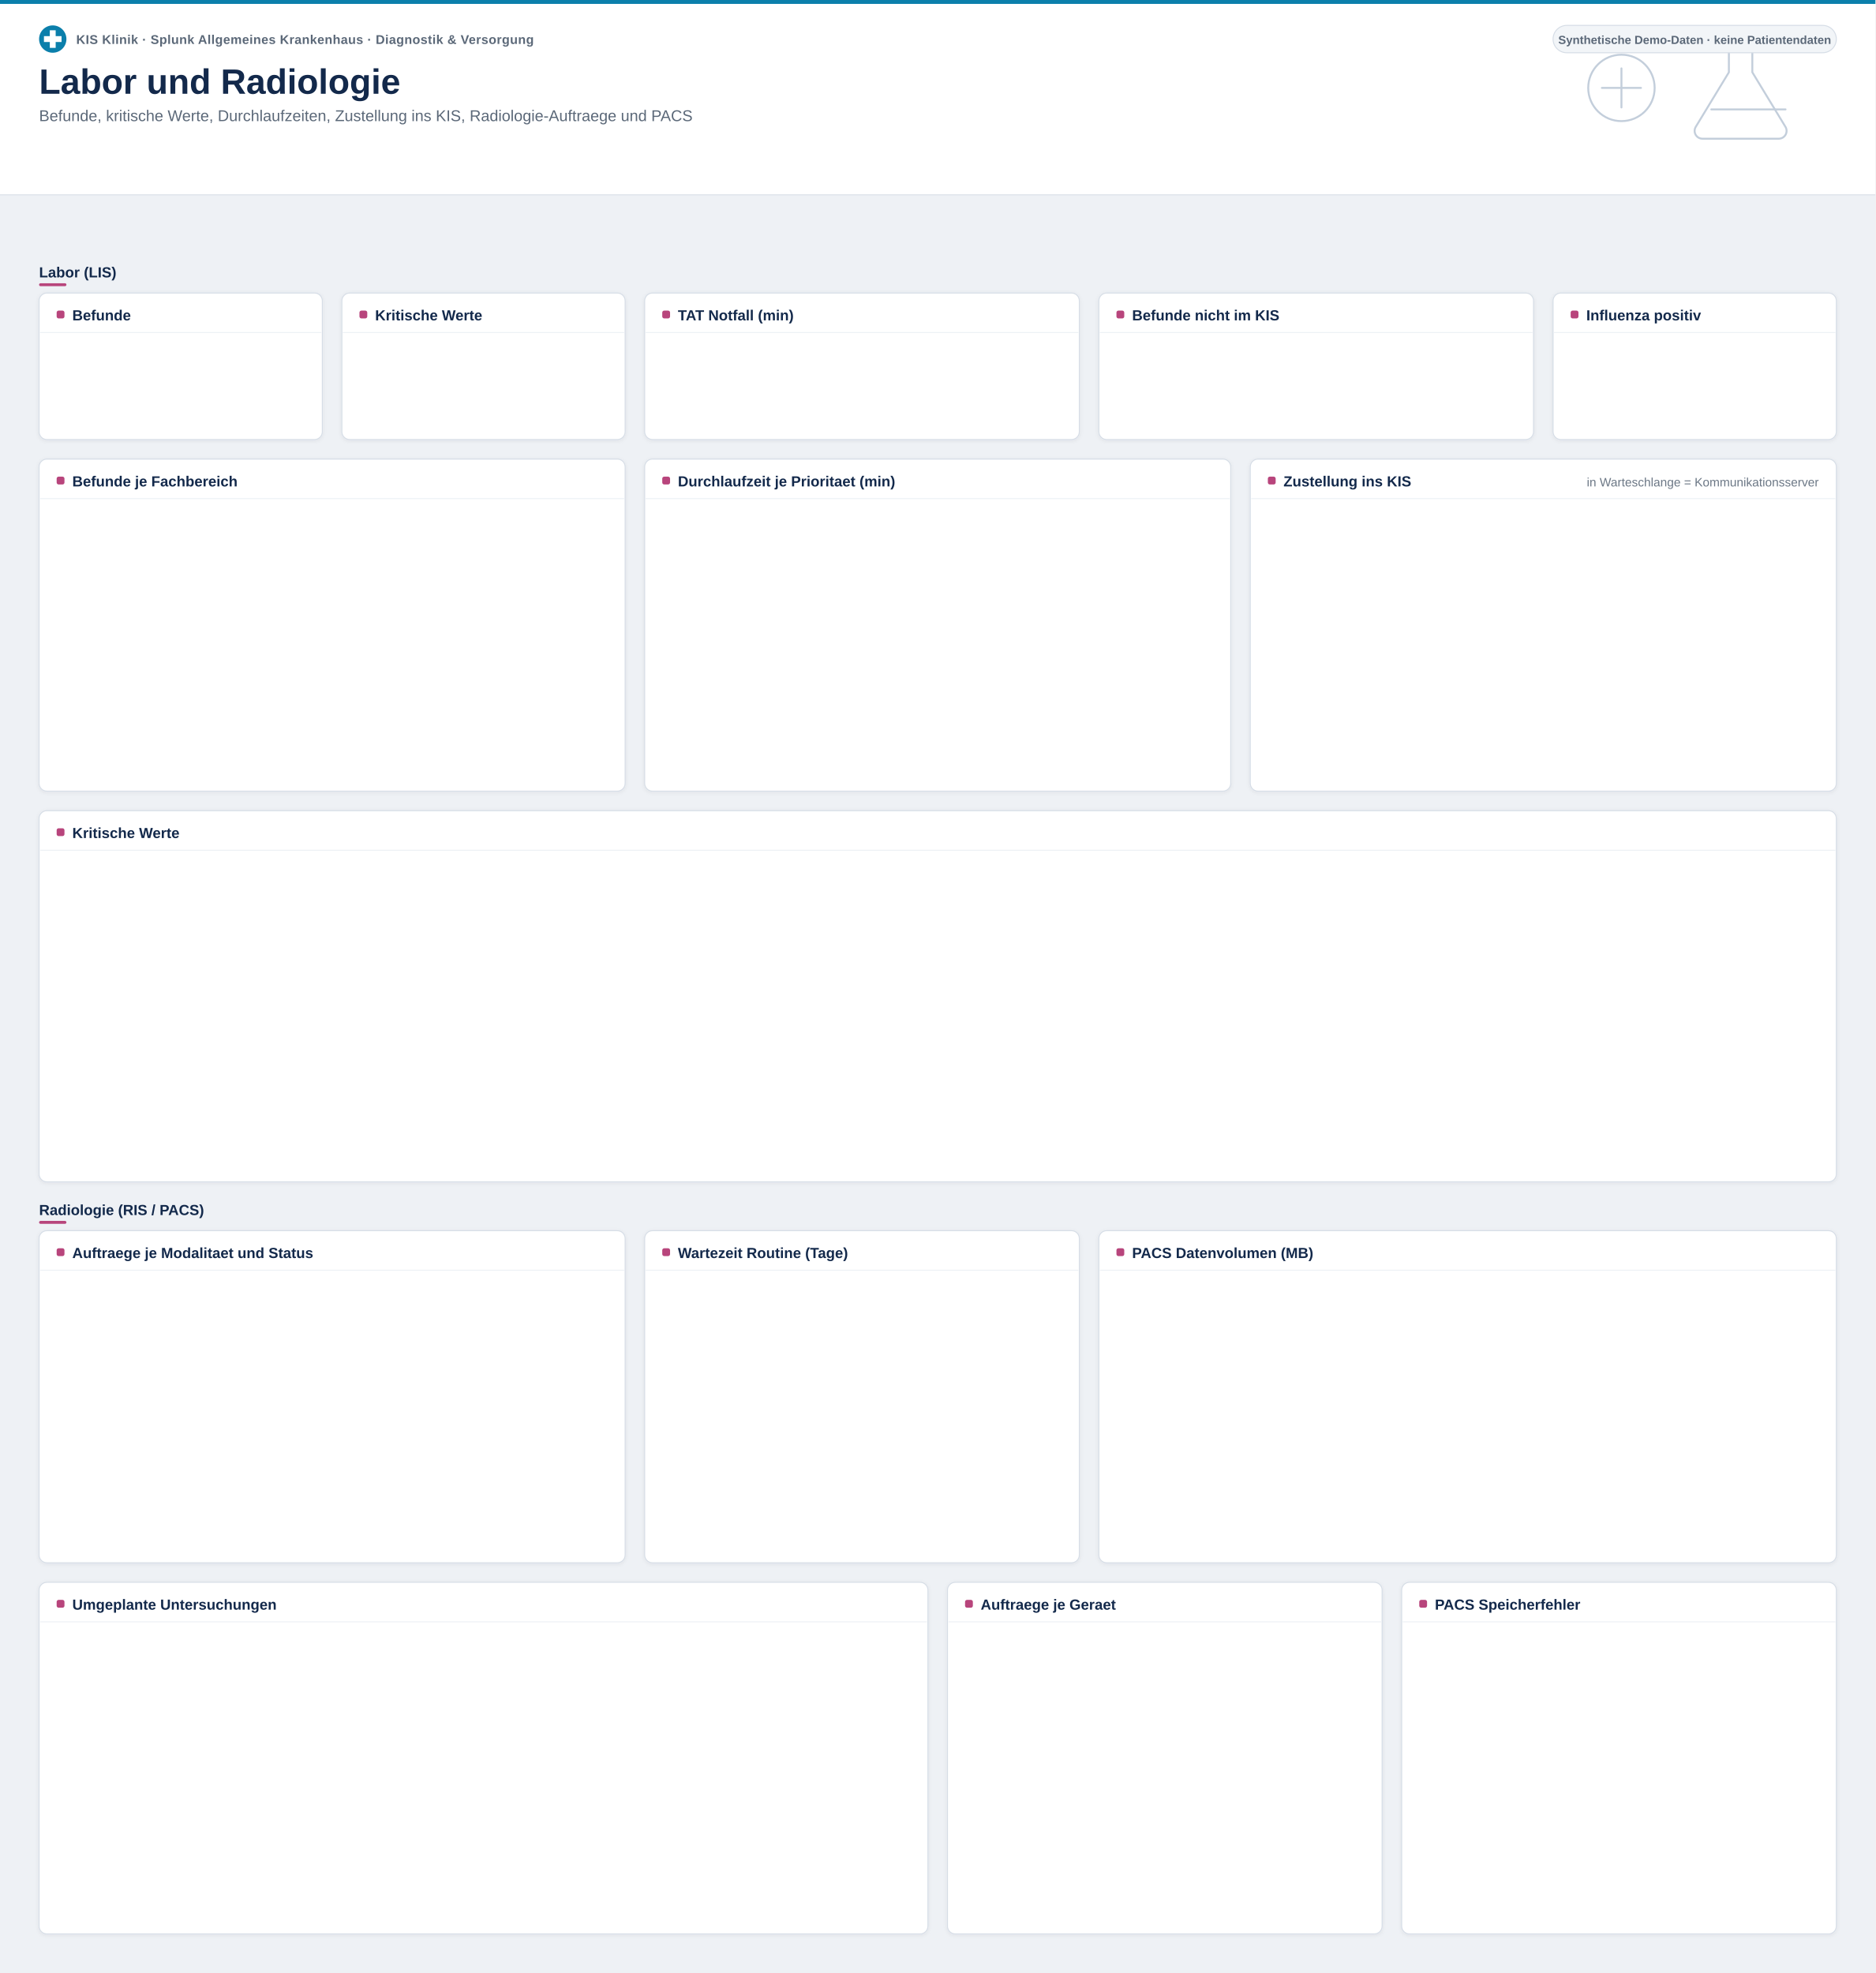
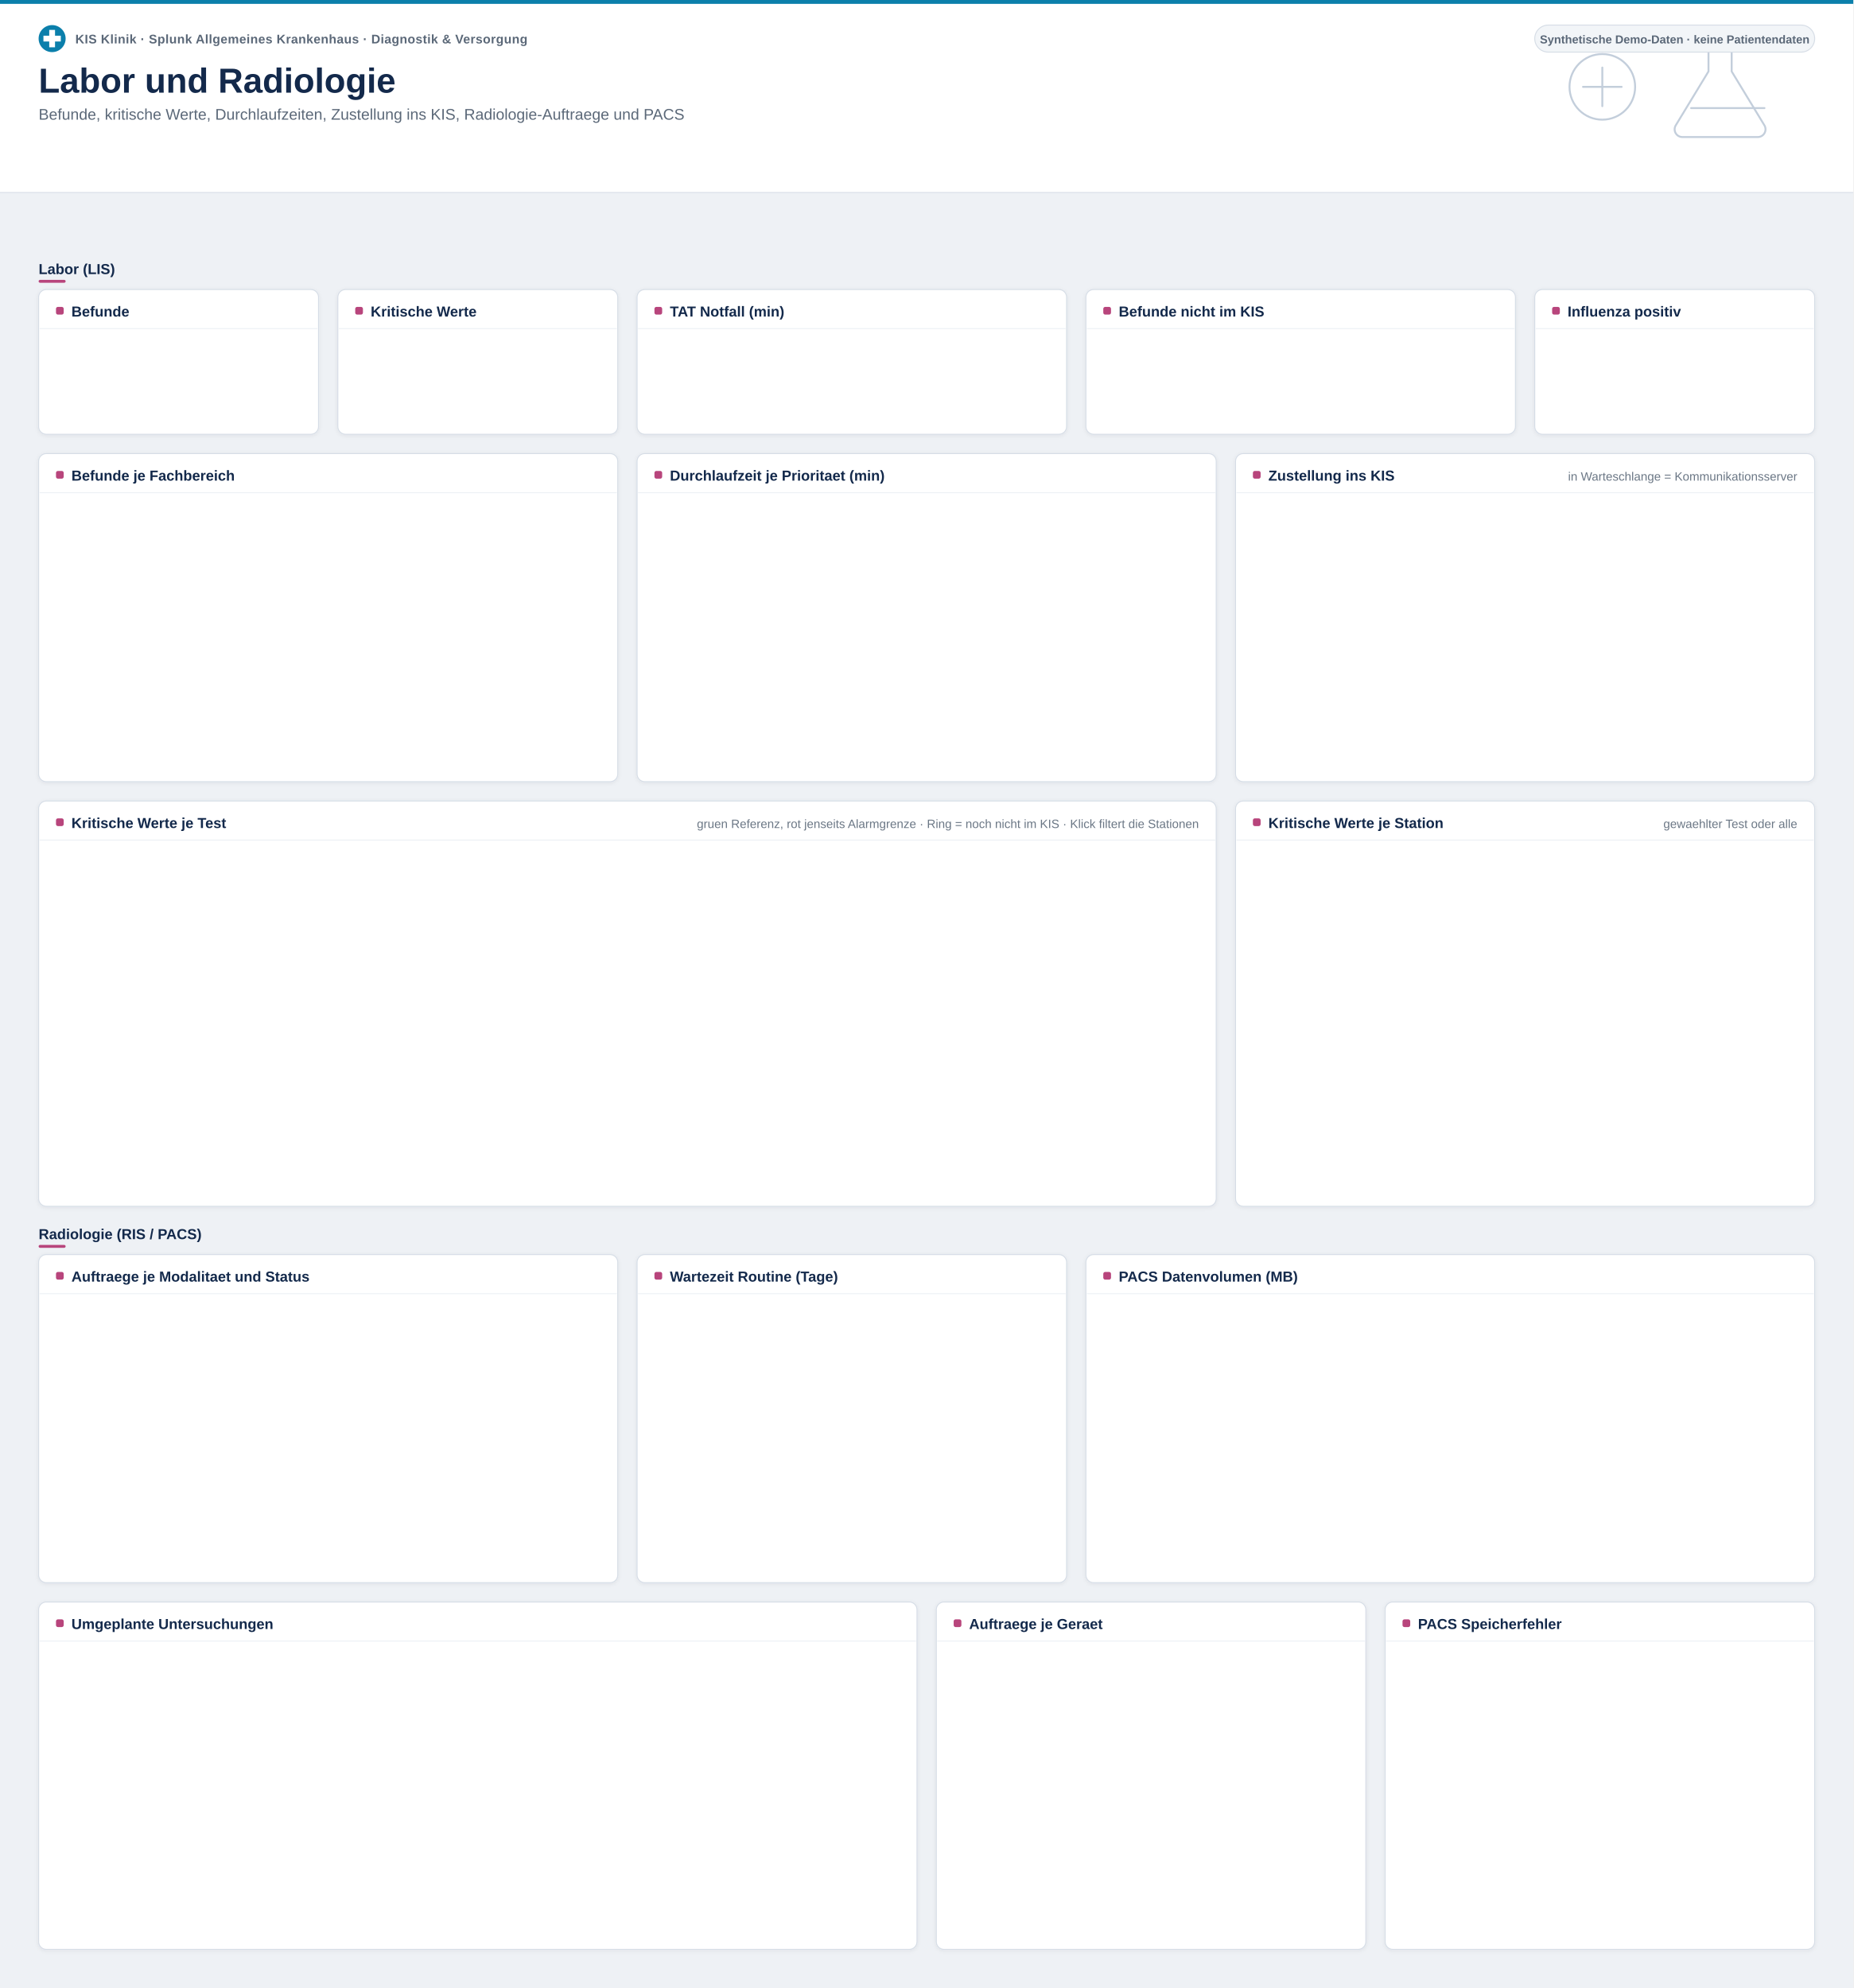
- <svg xmlns="http://www.w3.org/2000/svg" width="1920" height="2020" viewBox="0 0 1920 2020">
+ <svg xmlns="http://www.w3.org/2000/svg" width="1920" height="2060" viewBox="0 0 1920 2060">
  <defs>
    <filter id="card" x="-5%" y="-5%" width="110%" height="115%">
      <feDropShadow dx="0" dy="1" stdDeviation="2" flood-color="#13294b" flood-opacity="0.07" />
    </filter>
    <style>
      .pt { font: 600 15px 'Segoe UI', 'Source Sans Pro', 'Helvetica Neue', Arial, sans-serif; fill: #13294b; }
      .ph { font: 400 12.5px 'Segoe UI', 'Source Sans Pro', 'Helvetica Neue', Arial, sans-serif; fill: #6b7785; }
      .sec { font: 700 15px 'Segoe UI', 'Source Sans Pro', 'Helvetica Neue', Arial, sans-serif; fill: #13294b; }
    </style>
  </defs>
-   <rect width="1920" height="2020" fill="#eef1f5" />
+   <rect width="1920" height="2060" fill="#eef1f5" />
  <rect width="1920" height="200" fill="#ffffff" />
  <rect width="1920" height="4" fill="#0b7fab" />
  <rect x="0" y="199" width="1920" height="1" fill="#d6dde6" />
  <g>
    <path fill="none" stroke="#c3cedb" stroke-width="2" stroke-linecap="round" stroke-linejoin="round" d="M1770 40 v34 l-34 56 a8 8 0 0 0 7 12 h78 a8 8 0 0 0 7 -12 l-34 -56 v-34 m-30 0 h56" />
    <path fill="none" stroke="#c3cedb" stroke-width="2" stroke-linecap="round" stroke-linejoin="round" d="M1752 112 h76" />
    <circle fill="none" stroke="#c3cedb" stroke-width="2" stroke-linecap="round" stroke-linejoin="round" cx="1660" cy="90" r="34" />
    <path fill="none" stroke="#c3cedb" stroke-width="2" stroke-linecap="round" stroke-linejoin="round" d="M1660 70 v40 M1640 90 h40" />
  </g>
  <circle cx="54" cy="40" r="14" fill="#0b7fab" />
  <path d="M51 31 h6 v6 h6 v6 h-6 v6 h-6 v-6 h-6 v-6 h6 z" fill="#ffffff" />
  <text x="78" y="45" style="font: 600 13px 'Segoe UI', 'Source Sans Pro', 'Helvetica Neue', Arial, sans-serif; letter-spacing: 0.3px; fill: #5b6878;">KIS Klinik · Splunk Allgemeines Krankenhaus · Diagnostik &amp; Versorgung</text>
  <rect x="1590" y="26" width="290" height="28" rx="14" fill="#f2f5f8" stroke="#d6dde6" />
  <text x="1735" y="45" text-anchor="middle" style="font: 600 12px 'Segoe UI', 'Source Sans Pro', 'Helvetica Neue', Arial, sans-serif; fill: #5b6878;">Synthetische Demo-Daten · keine Patientendaten</text>
  <text x="40" y="96" style="font: 600 36px 'Segoe UI', 'Source Sans Pro', 'Helvetica Neue', Arial, sans-serif; fill: #13294b;">Labor und Radiologie</text>
  <text x="40" y="124" style="font: 400 16px 'Segoe UI', 'Source Sans Pro', 'Helvetica Neue', Arial, sans-serif; fill: #5b6878;">Befunde, kritische Werte, Durchlaufzeiten, Zustellung ins KIS, Radiologie-Auftraege und PACS</text>
  <g>
    <text x="40" y="284" class="sec">Labor (LIS)</text>
    <rect x="40" y="290" width="28" height="3" rx="1.5" fill="#b8457c" />
-     <text x="40" y="1244" class="sec">Radiologie (RIS / PACS)</text>
-     <rect x="40" y="1250" width="28" height="3" rx="1.5" fill="#b8457c" />
+     <text x="40" y="1284" class="sec">Radiologie (RIS / PACS)</text>
+     <rect x="40" y="1290" width="28" height="3" rx="1.5" fill="#b8457c" />
  </g>
  <g>
    <rect x="40" y="300" width="290" height="150" rx="8" fill="#ffffff" stroke="#d6dde6" filter="url(#card)" />
    <rect x="58" y="318" width="8" height="8" rx="2" fill="#b8457c" />
    <text x="74" y="328" class="pt">Befunde</text>
    <line x1="41" y1="340.5" x2="329" y2="340.5" stroke="#edf1f5" />
    <rect x="350" y="300" width="290" height="150" rx="8" fill="#ffffff" stroke="#d6dde6" filter="url(#card)" />
    <rect x="368" y="318" width="8" height="8" rx="2" fill="#b8457c" />
    <text x="384" y="328" class="pt">Kritische Werte</text>
    <line x1="351" y1="340.5" x2="639" y2="340.5" stroke="#edf1f5" />
    <rect x="660" y="300" width="445" height="150" rx="8" fill="#ffffff" stroke="#d6dde6" filter="url(#card)" />
    <rect x="678" y="318" width="8" height="8" rx="2" fill="#b8457c" />
    <text x="694" y="328" class="pt">TAT Notfall (min)</text>
    <line x1="661" y1="340.5" x2="1104" y2="340.5" stroke="#edf1f5" />
    <rect x="1125" y="300" width="445" height="150" rx="8" fill="#ffffff" stroke="#d6dde6" filter="url(#card)" />
    <rect x="1143" y="318" width="8" height="8" rx="2" fill="#b8457c" />
    <text x="1159" y="328" class="pt">Befunde nicht im KIS</text>
    <line x1="1126" y1="340.5" x2="1569" y2="340.5" stroke="#edf1f5" />
    <rect x="1590" y="300" width="290" height="150" rx="8" fill="#ffffff" stroke="#d6dde6" filter="url(#card)" />
    <rect x="1608" y="318" width="8" height="8" rx="2" fill="#b8457c" />
    <text x="1624" y="328" class="pt">Influenza positiv</text>
    <line x1="1591" y1="340.5" x2="1879" y2="340.5" stroke="#edf1f5" />
    <rect x="40" y="470" width="600" height="340" rx="8" fill="#ffffff" stroke="#d6dde6" filter="url(#card)" />
    <rect x="58" y="488" width="8" height="8" rx="2" fill="#b8457c" />
    <text x="74" y="498" class="pt">Befunde je Fachbereich</text>
    <line x1="41" y1="510.5" x2="639" y2="510.5" stroke="#edf1f5" />
    <rect x="660" y="470" width="600" height="340" rx="8" fill="#ffffff" stroke="#d6dde6" filter="url(#card)" />
    <rect x="678" y="488" width="8" height="8" rx="2" fill="#b8457c" />
    <text x="694" y="498" class="pt">Durchlaufzeit je Prioritaet (min)</text>
    <line x1="661" y1="510.5" x2="1259" y2="510.5" stroke="#edf1f5" />
    <rect x="1280" y="470" width="600" height="340" rx="8" fill="#ffffff" stroke="#d6dde6" filter="url(#card)" />
    <rect x="1298" y="488" width="8" height="8" rx="2" fill="#b8457c" />
    <text x="1314" y="498" class="pt">Zustellung ins KIS</text>
    <text x="1862" y="498" class="ph" text-anchor="end">in Warteschlange = Kommunikationsserver</text>
    <line x1="1281" y1="510.5" x2="1879" y2="510.5" stroke="#edf1f5" />
-     <rect x="40" y="830" width="1840" height="380" rx="8" fill="#ffffff" stroke="#d6dde6" filter="url(#card)" />
+     <rect x="40" y="830" width="1220" height="420" rx="8" fill="#ffffff" stroke="#d6dde6" filter="url(#card)" />
    <rect x="58" y="848" width="8" height="8" rx="2" fill="#b8457c" />
-     <text x="74" y="858" class="pt">Kritische Werte</text>
-     <line x1="41" y1="870.5" x2="1879" y2="870.5" stroke="#edf1f5" />
-     <rect x="40" y="1260" width="600" height="340" rx="8" fill="#ffffff" stroke="#d6dde6" filter="url(#card)" />
-     <rect x="58" y="1278" width="8" height="8" rx="2" fill="#b8457c" />
-     <text x="74" y="1288" class="pt">Auftraege je Modalitaet und Status</text>
-     <line x1="41" y1="1300.5" x2="639" y2="1300.5" stroke="#edf1f5" />
-     <rect x="660" y="1260" width="445" height="340" rx="8" fill="#ffffff" stroke="#d6dde6" filter="url(#card)" />
-     <rect x="678" y="1278" width="8" height="8" rx="2" fill="#b8457c" />
-     <text x="694" y="1288" class="pt">Wartezeit Routine (Tage)</text>
-     <line x1="661" y1="1300.5" x2="1104" y2="1300.5" stroke="#edf1f5" />
-     <rect x="1125" y="1260" width="755" height="340" rx="8" fill="#ffffff" stroke="#d6dde6" filter="url(#card)" />
-     <rect x="1143" y="1278" width="8" height="8" rx="2" fill="#b8457c" />
-     <text x="1159" y="1288" class="pt">PACS Datenvolumen (MB)</text>
-     <line x1="1126" y1="1300.5" x2="1879" y2="1300.5" stroke="#edf1f5" />
-     <rect x="40" y="1620" width="910" height="360" rx="8" fill="#ffffff" stroke="#d6dde6" filter="url(#card)" />
-     <rect x="58" y="1638" width="8" height="8" rx="2" fill="#b8457c" />
-     <text x="74" y="1648" class="pt">Umgeplante Untersuchungen</text>
-     <line x1="41" y1="1660.5" x2="949" y2="1660.5" stroke="#edf1f5" />
-     <rect x="970" y="1620" width="445" height="360" rx="8" fill="#ffffff" stroke="#d6dde6" filter="url(#card)" />
-     <rect x="988" y="1638" width="8" height="8" rx="2" fill="#b8457c" />
-     <text x="1004" y="1648" class="pt">Auftraege je Geraet</text>
-     <line x1="971" y1="1660.5" x2="1414" y2="1660.5" stroke="#edf1f5" />
-     <rect x="1435" y="1620" width="445" height="360" rx="8" fill="#ffffff" stroke="#d6dde6" filter="url(#card)" />
-     <rect x="1453" y="1638" width="8" height="8" rx="2" fill="#b8457c" />
-     <text x="1469" y="1648" class="pt">PACS Speicherfehler</text>
-     <line x1="1436" y1="1660.5" x2="1879" y2="1660.5" stroke="#edf1f5" />
+     <text x="74" y="858" class="pt">Kritische Werte je Test</text>
+     <text x="1242" y="858" class="ph" text-anchor="end">gruen Referenz, rot jenseits Alarmgrenze · Ring = noch nicht im KIS · Klick filtert die Stationen</text>
+     <line x1="41" y1="870.5" x2="1259" y2="870.5" stroke="#edf1f5" />
+     <rect x="1280" y="830" width="600" height="420" rx="8" fill="#ffffff" stroke="#d6dde6" filter="url(#card)" />
+     <rect x="1298" y="848" width="8" height="8" rx="2" fill="#b8457c" />
+     <text x="1314" y="858" class="pt">Kritische Werte je Station</text>
+     <text x="1862" y="858" class="ph" text-anchor="end">gewaehlter Test oder alle</text>
+     <line x1="1281" y1="870.5" x2="1879" y2="870.5" stroke="#edf1f5" />
+     <rect x="40" y="1300" width="600" height="340" rx="8" fill="#ffffff" stroke="#d6dde6" filter="url(#card)" />
+     <rect x="58" y="1318" width="8" height="8" rx="2" fill="#b8457c" />
+     <text x="74" y="1328" class="pt">Auftraege je Modalitaet und Status</text>
+     <line x1="41" y1="1340.5" x2="639" y2="1340.5" stroke="#edf1f5" />
+     <rect x="660" y="1300" width="445" height="340" rx="8" fill="#ffffff" stroke="#d6dde6" filter="url(#card)" />
+     <rect x="678" y="1318" width="8" height="8" rx="2" fill="#b8457c" />
+     <text x="694" y="1328" class="pt">Wartezeit Routine (Tage)</text>
+     <line x1="661" y1="1340.5" x2="1104" y2="1340.5" stroke="#edf1f5" />
+     <rect x="1125" y="1300" width="755" height="340" rx="8" fill="#ffffff" stroke="#d6dde6" filter="url(#card)" />
+     <rect x="1143" y="1318" width="8" height="8" rx="2" fill="#b8457c" />
+     <text x="1159" y="1328" class="pt">PACS Datenvolumen (MB)</text>
+     <line x1="1126" y1="1340.5" x2="1879" y2="1340.5" stroke="#edf1f5" />
+     <rect x="40" y="1660" width="910" height="360" rx="8" fill="#ffffff" stroke="#d6dde6" filter="url(#card)" />
+     <rect x="58" y="1678" width="8" height="8" rx="2" fill="#b8457c" />
+     <text x="74" y="1688" class="pt">Umgeplante Untersuchungen</text>
+     <line x1="41" y1="1700.5" x2="949" y2="1700.5" stroke="#edf1f5" />
+     <rect x="970" y="1660" width="445" height="360" rx="8" fill="#ffffff" stroke="#d6dde6" filter="url(#card)" />
+     <rect x="988" y="1678" width="8" height="8" rx="2" fill="#b8457c" />
+     <text x="1004" y="1688" class="pt">Auftraege je Geraet</text>
+     <line x1="971" y1="1700.5" x2="1414" y2="1700.5" stroke="#edf1f5" />
+     <rect x="1435" y="1660" width="445" height="360" rx="8" fill="#ffffff" stroke="#d6dde6" filter="url(#card)" />
+     <rect x="1453" y="1678" width="8" height="8" rx="2" fill="#b8457c" />
+     <text x="1469" y="1688" class="pt">PACS Speicherfehler</text>
+     <line x1="1436" y1="1700.5" x2="1879" y2="1700.5" stroke="#edf1f5" />
  </g>
</svg>
